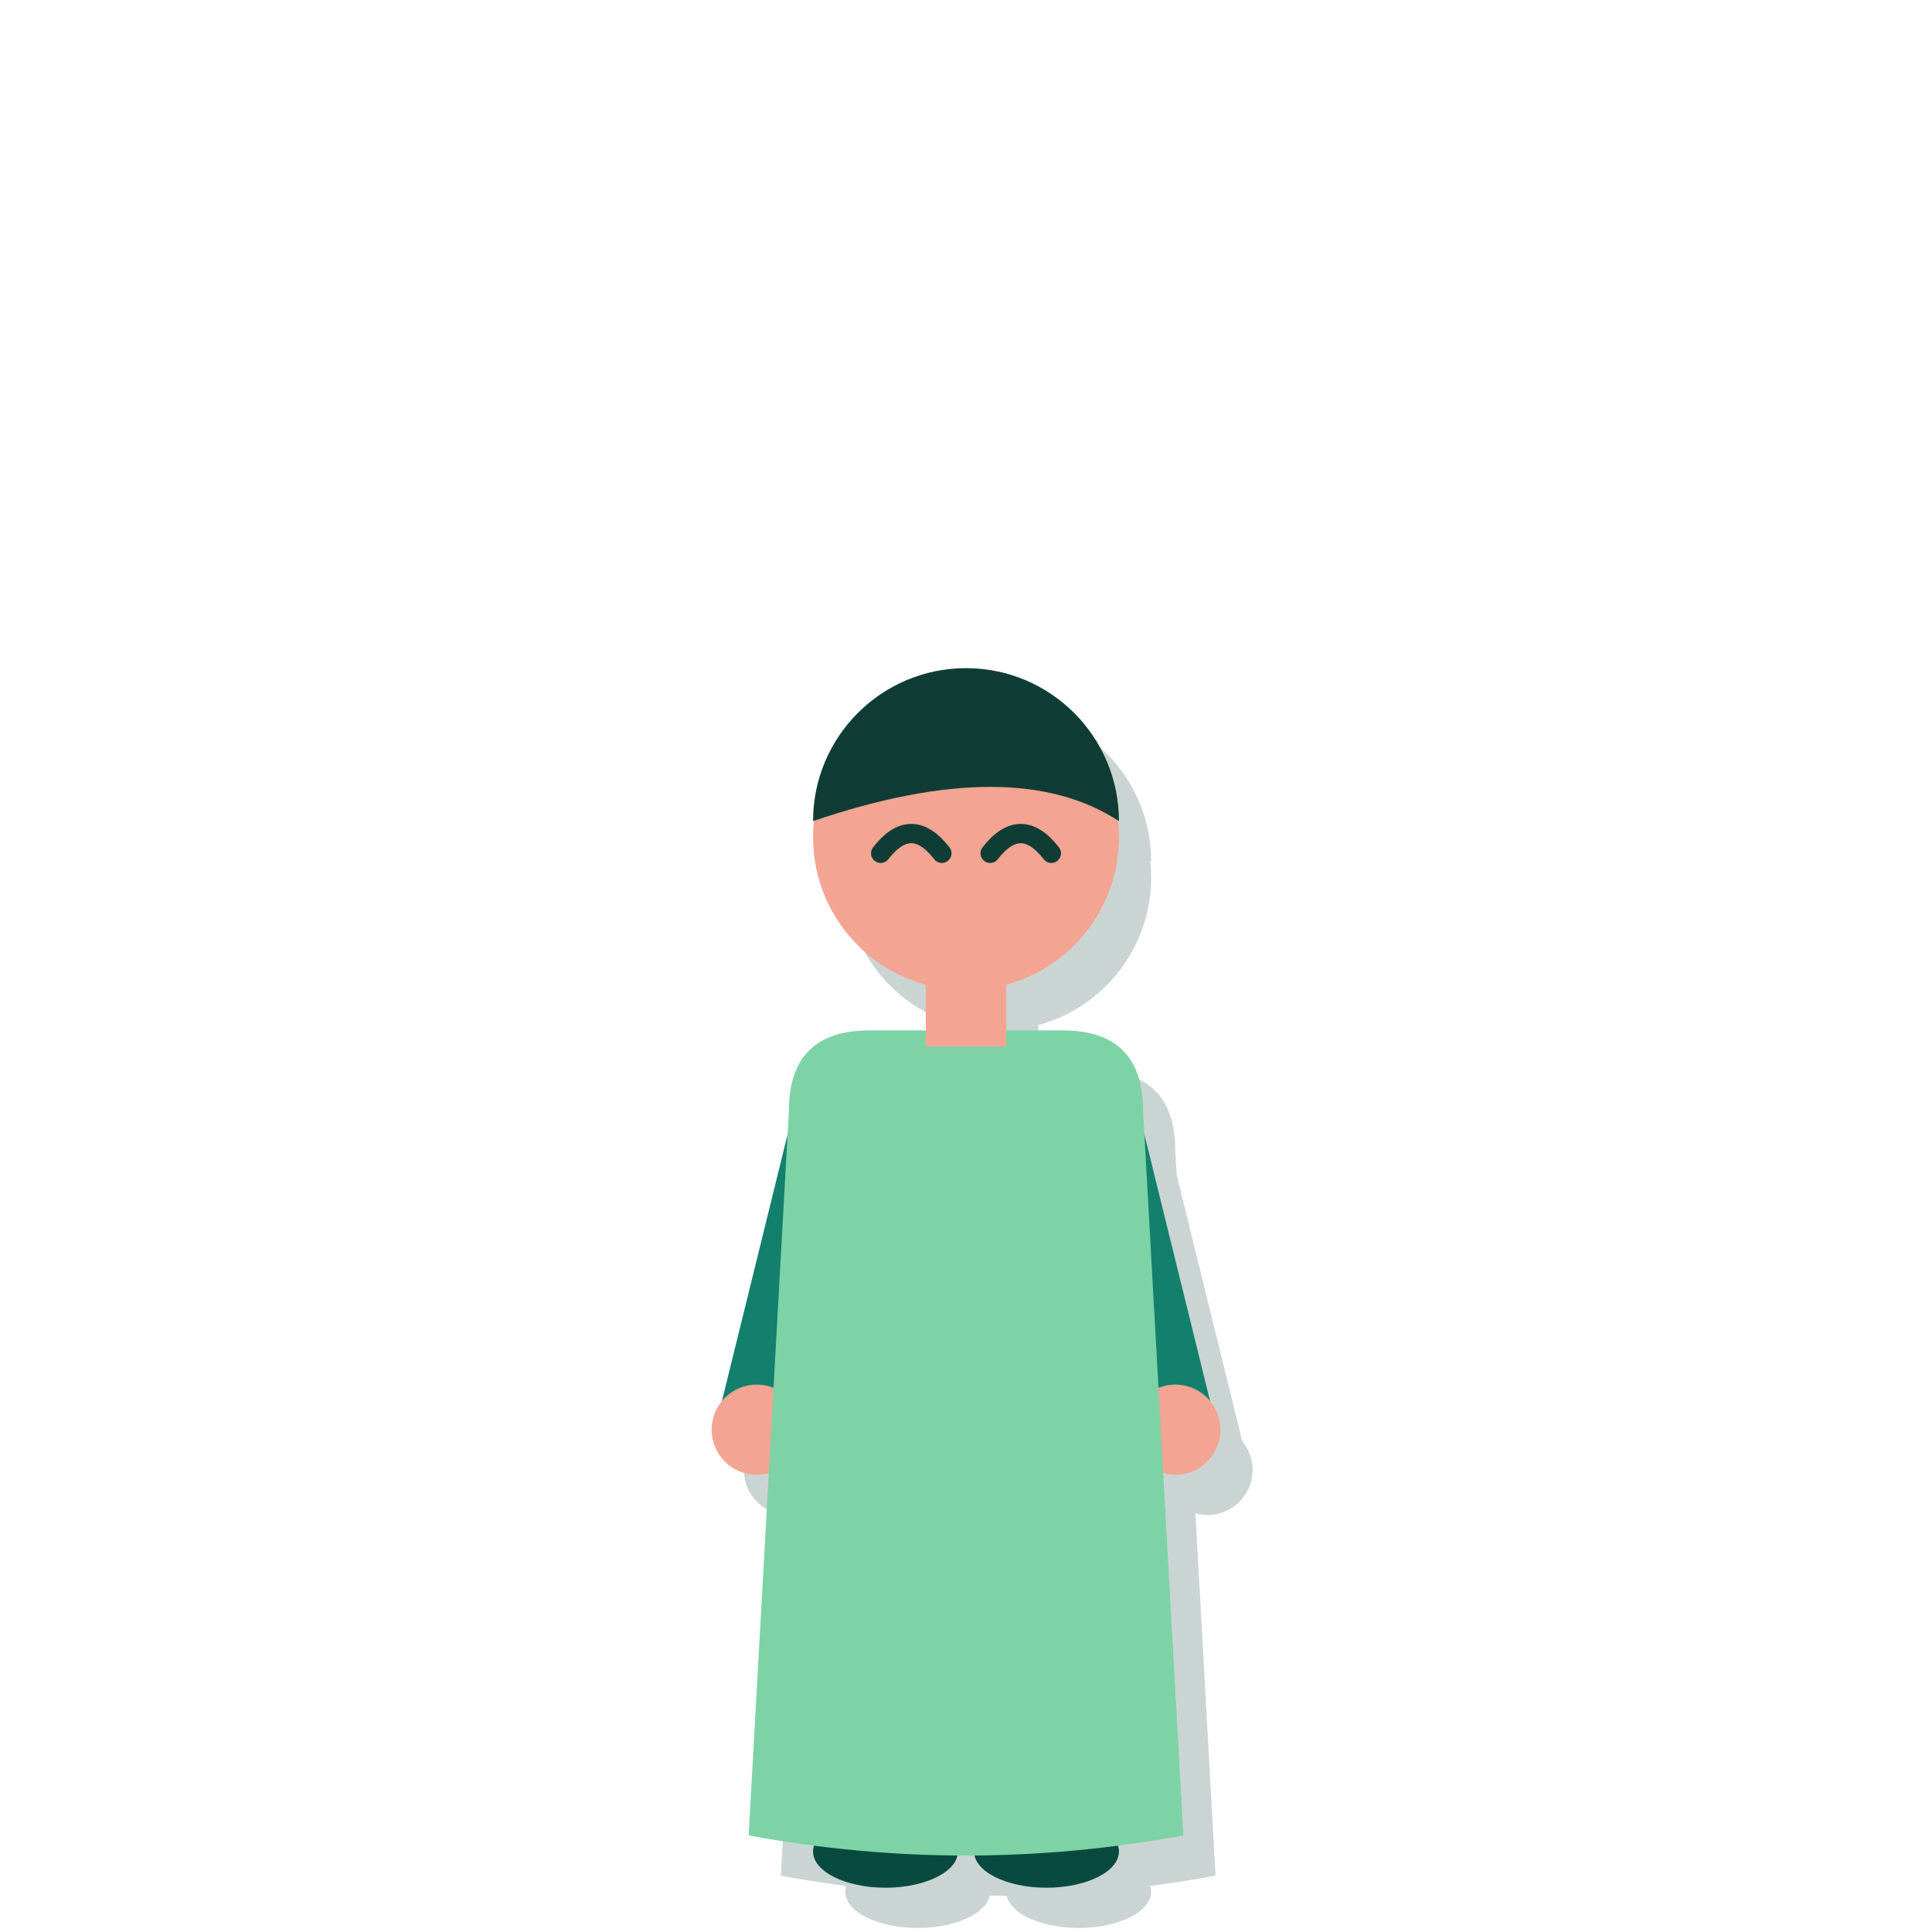
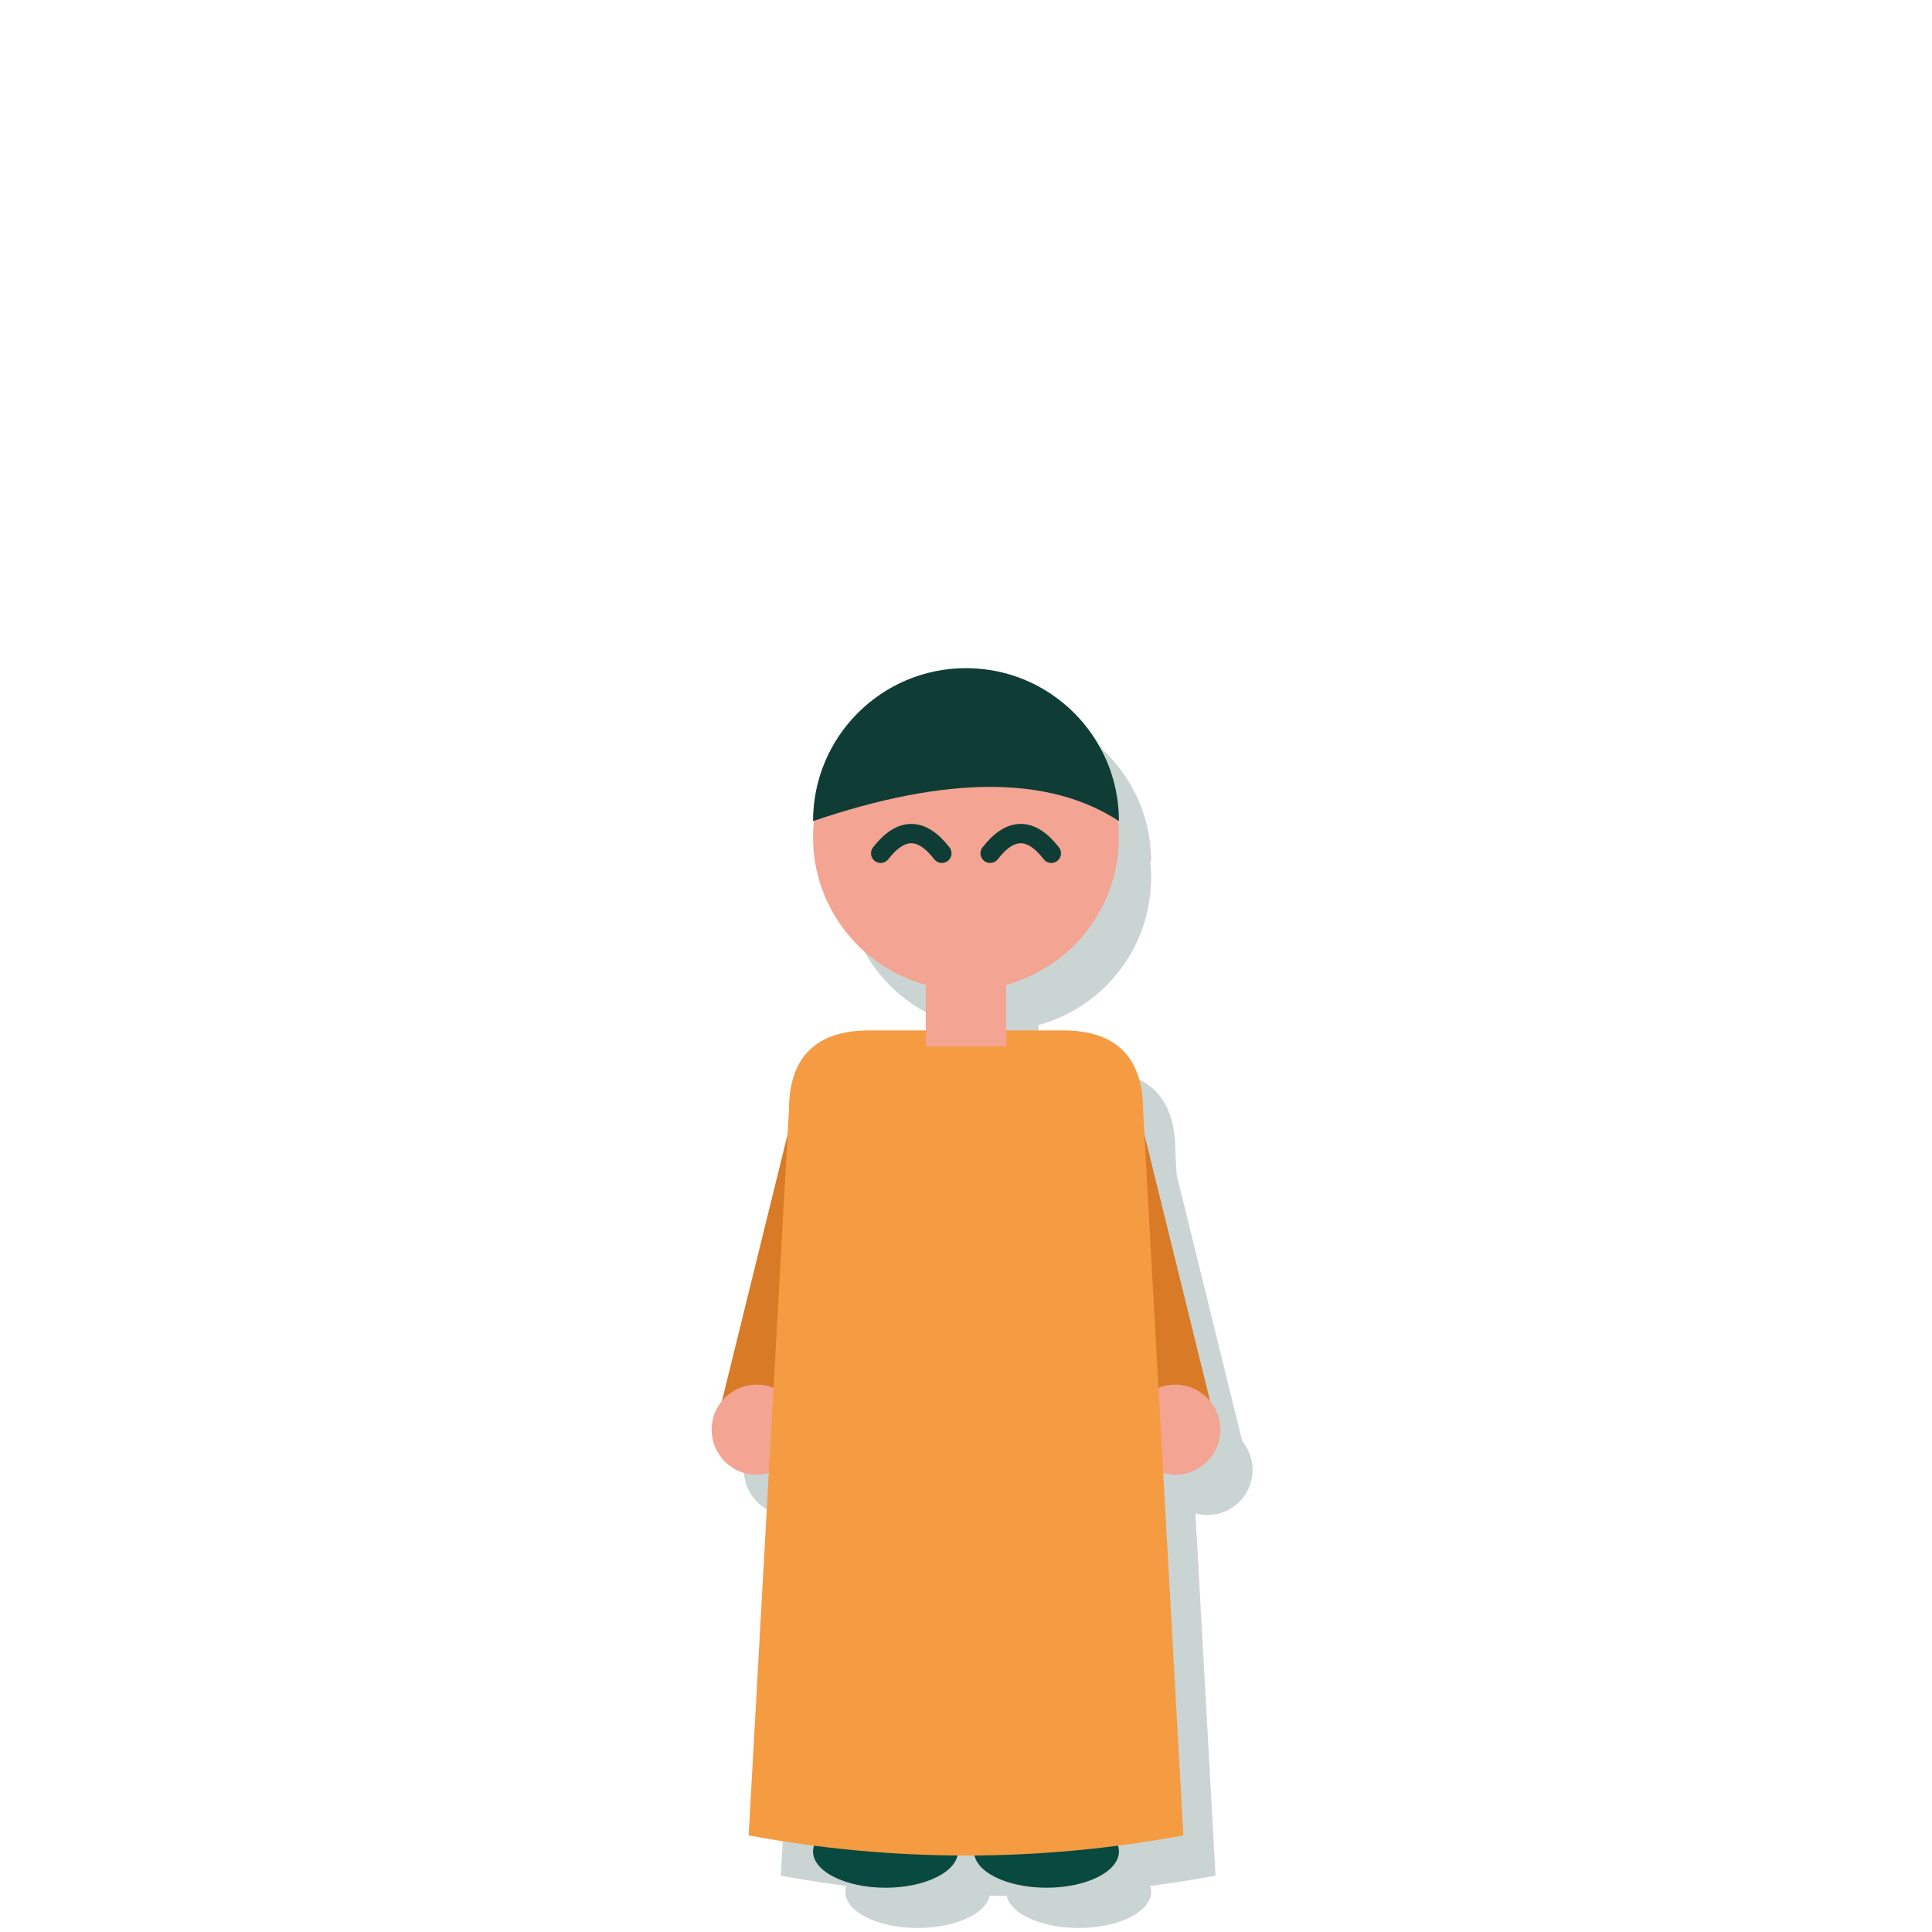
<svg xmlns="http://www.w3.org/2000/svg" viewBox="0 0 240 240">
  <g transform="translate(4 5)" opacity="0.22">
    <ellipse cx="110" cy="230" rx="9" ry="4.5" fill="#0F3D36" />
    <ellipse cx="130" cy="230" rx="9" ry="4.5" fill="#0F3D36" />
    <polygon points="99.1,135.8 89.1,176.4 98.9,178.8 108.9,138.2" fill="#0F3D36" />
    <circle cx="104" cy="137" r="5" fill="#0F3D36" />
    <circle cx="94" cy="177.6" r="5.6" fill="#0F3D36" />
    <polygon points="131.1,138.2 141.1,178.8 150.9,176.4 140.9,135.8" fill="#0F3D36" />
    <circle cx="136" cy="137" r="5" fill="#0F3D36" />
    <circle cx="146" cy="177.6" r="5.6" fill="#0F3D36" />
    <path d="M98 138 Q98 128 108 128 L132 128 Q142 128 142 138 L147 228 Q120 233 93 228 Z" fill="#0F3D36" />
    <rect x="115" y="119" width="10" height="11" fill="#0F3D36" />
    <circle cx="120" cy="104" r="19" fill="#0F3D36" />
    <path d="M101 102 A19 19 0 0 1 139 102 Q126 93.5 101 102 Z" fill="#0F3D36" />
  </g>
  <ellipse cx="110" cy="230" rx="9" ry="4.5" fill="#094A40" />
  <ellipse cx="130" cy="230" rx="9" ry="4.5" fill="#094A40" />
-   <polygon points="99.1,135.8 89.1,176.4 98.9,178.8 108.9,138.2" fill="#12806D" />
-   <circle cx="104" cy="137" r="5" fill="#12806D" />
+   <polygon points="99.1,135.8 89.1,176.4 98.9,178.8 108.9,138.2" fill="#D97A26" />
+   <circle cx="104" cy="137" r="5" fill="#D97A26" />
  <circle cx="94" cy="177.6" r="5.6" fill="#F4A492" />
-   <polygon points="131.1,138.2 141.1,178.8 150.9,176.4 140.9,135.8" fill="#12806D" />
-   <circle cx="136" cy="137" r="5" fill="#12806D" />
+   <polygon points="131.1,138.2 141.1,178.8 150.9,176.4 140.9,135.8" fill="#D97A26" />
+   <circle cx="136" cy="137" r="5" fill="#D97A26" />
  <circle cx="146" cy="177.6" r="5.6" fill="#F4A492" />
-   <path d="M98 138 Q98 128 108 128 L132 128 Q142 128 142 138 L147 228 Q120 233 93 228 Z" fill="#7ED3A6" />
+   <path d="M98 138 Q98 128 108 128 L132 128 Q142 128 142 138 L147 228 Q120 233 93 228 Z" fill="#F59B42" />
  <rect x="115" y="119" width="10" height="11" fill="#F4A492" />
  <circle cx="120" cy="104" r="19" fill="#F4A492" />
  <path d="M101 102 A19 19 0 0 1 139 102 Q126 93.5 101 102 Z" fill="#0F3D36" />
  <path d="M109.4 106 Q113.2 101.1 117 106" fill="none" stroke="#0F3D36" stroke-width="2.4" stroke-linecap="round" stroke-linejoin="round" />
  <path d="M123 106 Q126.8 101.1 130.6 106" fill="none" stroke="#0F3D36" stroke-width="2.4" stroke-linecap="round" stroke-linejoin="round" />
</svg>
